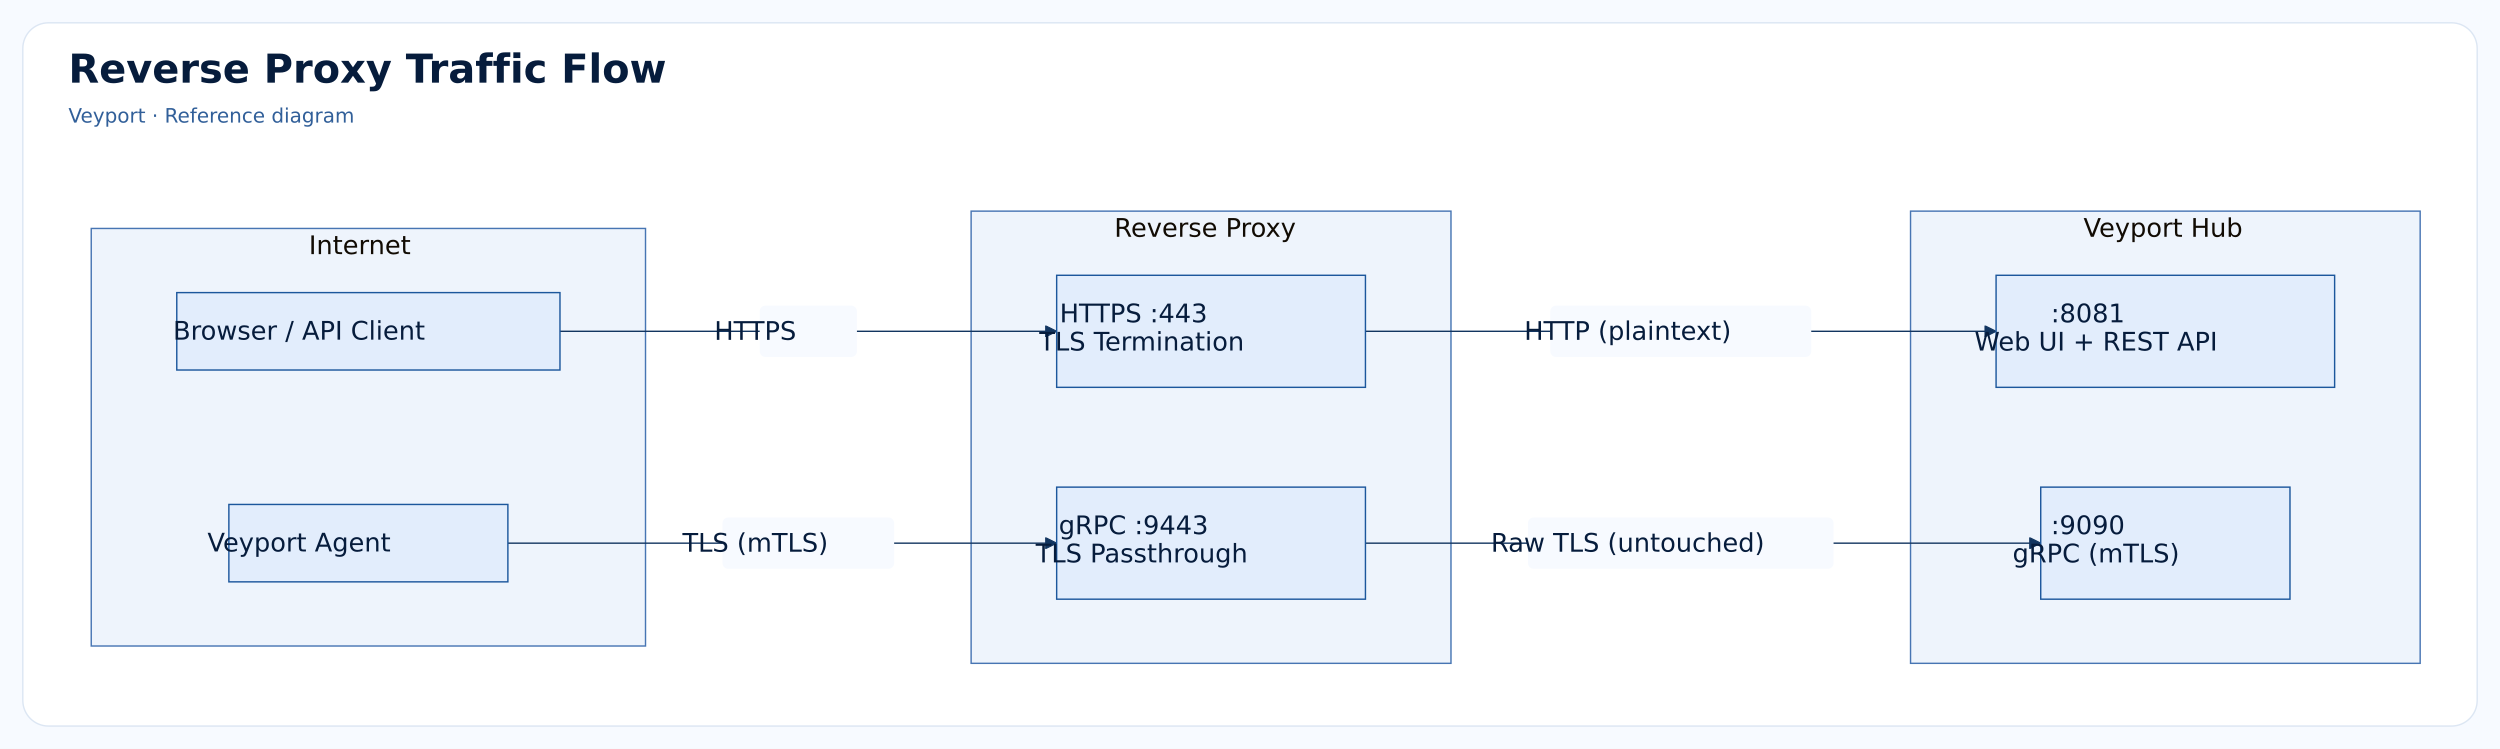
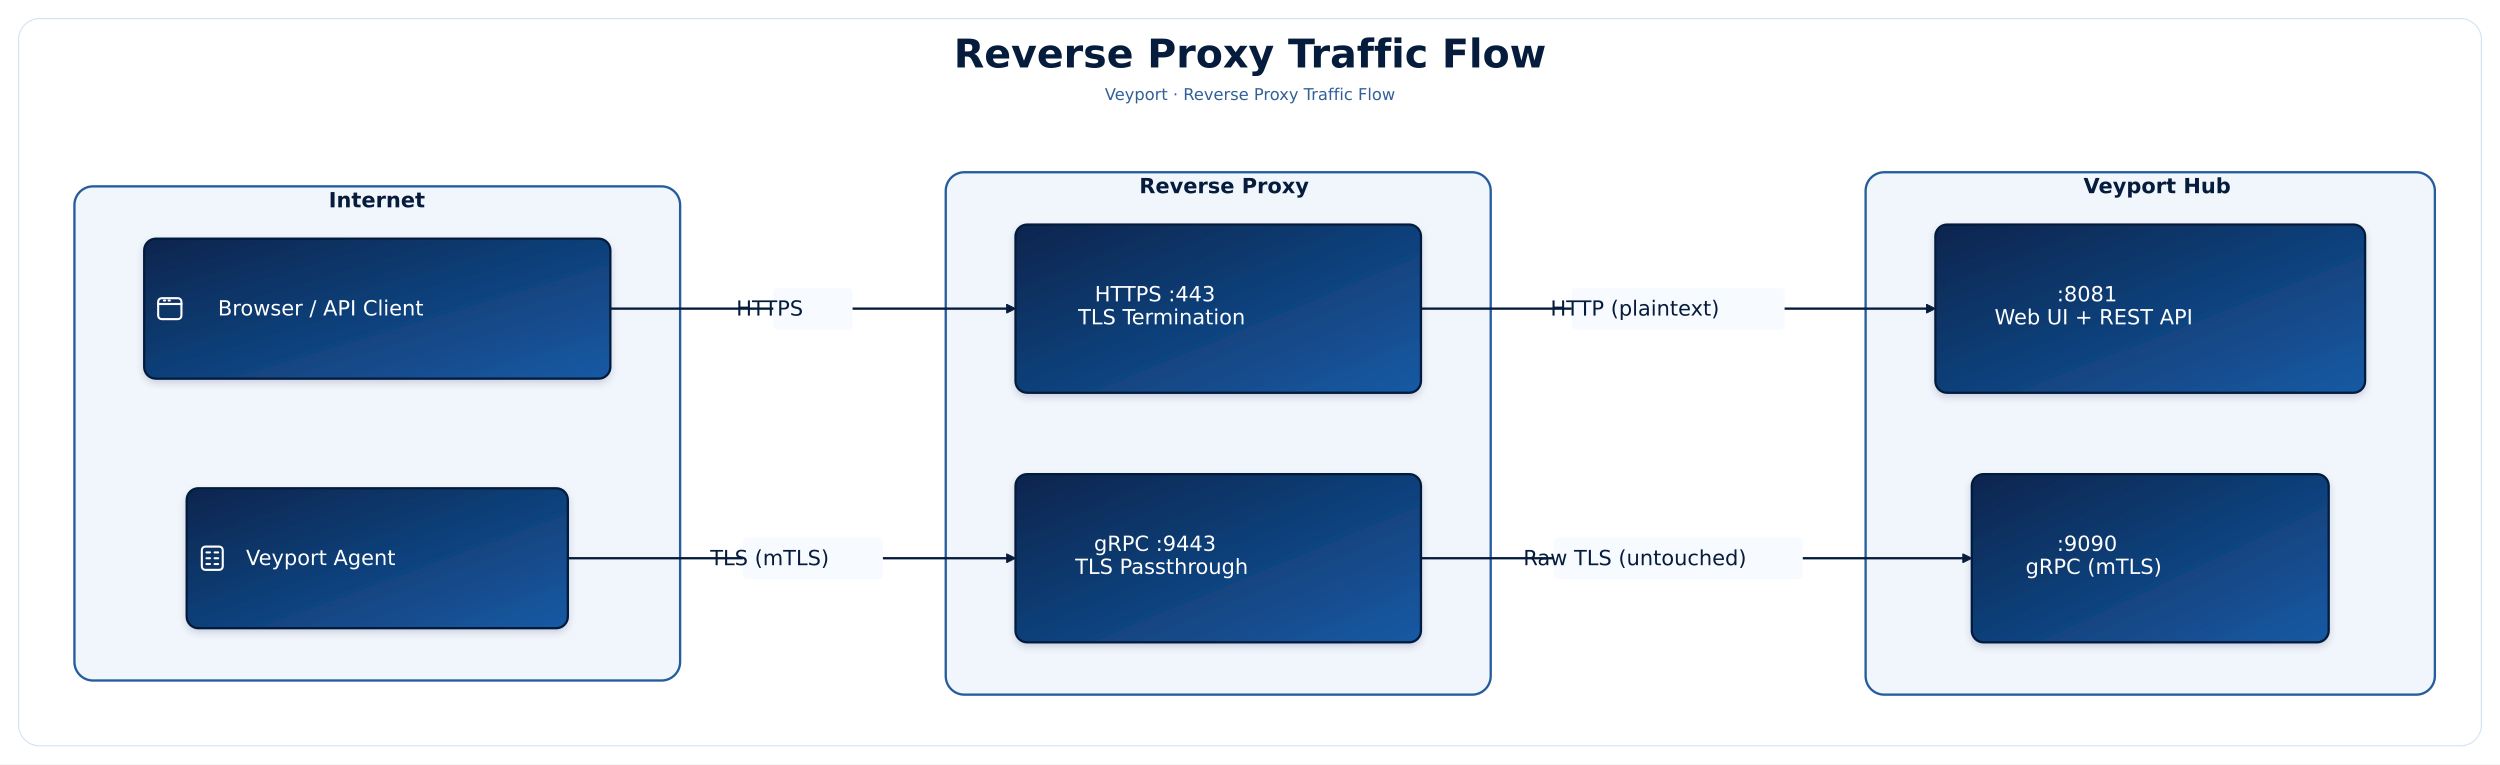
- <svg xmlns="http://www.w3.org/2000/svg" xml:space="preserve" width="1753.64" height="525.3" viewBox="0 0 1753.64 525.3">
-   <rect width="1753.64" height="525.3" fill="#f7faff" />
-   <rect x="16" y="16" width="1721.64" height="493.3" rx="18" fill="#ffffff" stroke="#dce6f3" />
-   <text x="48" y="58" font-family="DejaVu Sans" font-size="28" font-weight="bold" fill="#061c3c">Reverse Proxy Traffic Flow</text>
-   <text x="48" y="86" font-family="DejaVu Sans" font-size="14" fill="#315f99">Veyport · Reference diagram</text>
-   <svg id="figure6" overflow="visible" x="48" y="112" width="1657.64" height="361.3" viewBox="-8 -28.1 1657.64 361.3">
-     <style>#figure6{font-family:DejaVu Sans;font-size:18px;fill:#061c3c;}@keyframes edge-animation-frame{from{stroke-dashoffset:0;}}@keyframes dash{to{stroke-dashoffset:0;}}#figure6 .edge-animation-slow{stroke-dasharray:9,5!important;stroke-dashoffset:900;animation:dash 50s linear infinite;stroke-linecap:round;}#figure6 .edge-animation-fast{stroke-dasharray:9,5!important;stroke-dashoffset:900;animation:dash 20s linear infinite;stroke-linecap:round;}#figure6 .error-icon{fill:#eef4fc;}#figure6 .error-text{fill:#110b03;stroke:#110b03;}#figure6 .edge-thickness-normal{stroke-width:1px;}#figure6 .edge-thickness-thick{stroke-width:3.5px;}#figure6 .edge-pattern-solid{stroke-dasharray:0;}#figure6 .edge-thickness-invisible{stroke-width:0;fill:none;}#figure6 .edge-pattern-dashed{stroke-dasharray:3;}#figure6 .edge-pattern-dotted{stroke-dasharray:2;}#figure6 .marker{fill:#123560;stroke:#123560;}#figure6 .marker.cross{stroke:#123560;}#figure6 svg{font-family:DejaVu Sans;font-size:18px;}#figure6 p{margin:0;}#figure6 .label{font-family:DejaVu Sans;color:#061c3c;}#figure6 .cluster-label text{fill:#110b03;}#figure6 .cluster-label span{color:#110b03;}#figure6 .cluster-label span p{background-color:transparent;}#figure6 .label text,#figure6 span{fill:#061c3c;color:#061c3c;}#figure6 .node rect,#figure6 .node circle,#figure6 .node ellipse,#figure6 .node polygon,#figure6 .node path{fill:#e2edfc;stroke:#1c579c;stroke-width:1px;}#figure6 .rough-node .label text,#figure6 .node .label text,#figure6 .image-shape .label,#figure6 .icon-shape .label{text-anchor:middle;}#figure6 .node .katex path{fill:#000;stroke:#000;stroke-width:1px;}#figure6 .rough-node .label,#figure6 .node .label,#figure6 .image-shape .label,#figure6 .icon-shape .label{text-align:center;}#figure6 .node.clickable{cursor:pointer;}#figure6 .root .anchor path{fill:#123560!important;stroke-width:0;stroke:#123560;}#figure6 .arrowheadPath{fill:#080500;}#figure6 .edgePath .path{stroke:#123560;stroke-width:1px;}#figure6 .flowchart-link{stroke:#123560;fill:none;}#figure6 .edgeLabel{background-color:#f7faff;text-align:center;}#figure6 .edgeLabel p{background-color:#f7faff;}#figure6 .edgeLabel rect{opacity:0.5;background-color:#f7faff;fill:#f7faff;}#figure6 .labelBkg{background-color:rgba(247, 250, 255, 0.5);}#figure6 .cluster rect{fill:#eef4fc;stroke:#4775b3;stroke-width:1px;}#figure6 .cluster text{fill:#110b03;}#figure6 .cluster span{color:#110b03;}#figure6 div.mermaidTooltip{position:absolute;text-align:center;max-width:200px;padding:2px;font-family:DejaVu Sans;font-size:12px;background:#eef4fc;border:1px solid hsl(214.286, 30%, 86.078%);border-radius:2px;pointer-events:none;z-index:100;}#figure6 .flowchartTitleText{text-anchor:middle;font-size:18px;fill:#061c3c;}#figure6 rect.text{fill:none;stroke-width:0;}#figure6 .icon-shape,#figure6 .image-shape{background-color:#f7faff;text-align:center;}#figure6 .icon-shape p,#figure6 .image-shape p{background-color:#f7faff;padding:2px;}#figure6 .icon-shape .label rect,#figure6 .image-shape .label rect{opacity:0.5;background-color:#f7faff;fill:#f7faff;}#figure6 .label-icon{display:inline-block;height:1em;overflow:visible;vertical-align:-0.125em;}#figure6 .node .label-icon path{fill:currentColor;stroke:revert;stroke-width:revert;}#figure6 .node .neo-node{stroke:#1c579c;}#figure6 [data-look="neo"].node rect,#figure6 [data-look="neo"].cluster rect,#figure6 [data-look="neo"].node polygon{stroke:url(#figure6-gradient);filter:drop-shadow( 1px 2px 2px rgba(185,185,185,1));}#figure6 [data-look="neo"].node path{stroke:url(#figure6-gradient);stroke-width:1px;}#figure6 [data-look="neo"].node .outer-path{filter:drop-shadow( 1px 2px 2px rgba(185,185,185,1));}#figure6 [data-look="neo"].node .neo-line path{stroke:#1c579c;filter:none;}#figure6 [data-look="neo"].node circle{stroke:url(#figure6-gradient);filter:drop-shadow( 1px 2px 2px rgba(185,185,185,1));}#figure6 [data-look="neo"].node circle .state-start{fill:#000000;}#figure6 [data-look="neo"].icon-shape .icon{fill:url(#figure6-gradient);filter:drop-shadow( 1px 2px 2px rgba(185,185,185,1));}#figure6 [data-look="neo"].icon-shape .icon-neo path{stroke:url(#figure6-gradient);filter:drop-shadow( 1px 2px 2px rgba(185,185,185,1));}#figure6 :root{--mermaid-font-family:DejaVu Sans;}</style>
+ <svg xmlns="http://www.w3.org/2000/svg" xml:space="preserve" width="2149.64" height="657.3" viewBox="0 0 2149.64 657.3">
+   <rect width="2149.64" height="657.3" fill="#ffffff" />
+   <defs>
+     <linearGradient id="figure6-card" x1="0" y1="0" x2="1" y2="1">
+       <stop offset="0" stop-color="#08254e" />
+       <stop offset="1" stop-color="#185aa4" />
+     </linearGradient>
+     <filter id="figure6-shadow" x="-10%" y="-20%" width="120%" height="150%">
+       <feDropShadow dx="0" dy="3" stdDeviation="3" flood-color="#061c3c" flood-opacity="0.16" />
+     </filter>
+   </defs>
+   <rect x="16" y="16" width="2117.64" height="625.3" rx="18" fill="#ffffff" stroke="#d4e3f5" />
+   <text x="1074.82" y="58" text-anchor="middle" font-family="DejaVu Sans" font-size="34" font-weight="bold" fill="#061c3c">Reverse Proxy Traffic Flow</text>
+   <text x="1074.82" y="86" text-anchor="middle" font-family="DejaVu Sans" font-size="14" fill="#315f99">Veyport · Reverse Proxy Traffic Flow</text>
+   <svg id="figure6" overflow="visible" x="48" y="112" width="2053.64" height="493.3" viewBox="-8 -28.1 2053.64 493.3">
+     <style>#figure6{font-family:DejaVu Sans;font-size:18px;fill:#ffffff;}@keyframes edge-animation-frame{from{stroke-dashoffset:0;}}@keyframes dash{to{stroke-dashoffset:0;}}#figure6 .edge-animation-slow{stroke-dasharray:9,5!important;stroke-dashoffset:900;animation:dash 50s linear infinite;stroke-linecap:round;}#figure6 .edge-animation-fast{stroke-dasharray:9,5!important;stroke-dashoffset:900;animation:dash 20s linear infinite;stroke-linecap:round;}#figure6 .error-icon{fill:#eef4fc;}#figure6 .error-text{fill:#110b03;stroke:#110b03;}#figure6 .edge-thickness-normal{stroke-width:1px;}#figure6 .edge-thickness-thick{stroke-width:3.5px;}#figure6 .edge-pattern-solid{stroke-dasharray:0;}#figure6 .edge-thickness-invisible{stroke-width:0;fill:none;}#figure6 .edge-pattern-dashed{stroke-dasharray:3;}#figure6 .edge-pattern-dotted{stroke-dasharray:2;}#figure6 .marker{fill:#123560;stroke:#123560;}#figure6 .marker.cross{stroke:#123560;}#figure6 svg{font-family:DejaVu Sans;font-size:18px;}#figure6 p{margin:0;}#figure6 .label{font-family:DejaVu Sans;color:#ffffff;}#figure6 .cluster-label text{fill:#110b03;}#figure6 .cluster-label span{color:#110b03;}#figure6 .cluster-label span p{background-color:transparent;}#figure6 .label text,#figure6 span{fill:#ffffff;color:#ffffff;}#figure6 .node rect,#figure6 .node circle,#figure6 .node ellipse,#figure6 .node polygon,#figure6 .node path{fill:#123c71;stroke:#1c579c;stroke-width:1px;}#figure6 .rough-node .label text,#figure6 .node .label text,#figure6 .image-shape .label,#figure6 .icon-shape .label{text-anchor:middle;}#figure6 .node .katex path{fill:#000;stroke:#000;stroke-width:1px;}#figure6 .rough-node .label,#figure6 .node .label,#figure6 .image-shape .label,#figure6 .icon-shape .label{text-align:center;}#figure6 .node.clickable{cursor:pointer;}#figure6 .root .anchor path{fill:#123560!important;stroke-width:0;stroke:#123560;}#figure6 .arrowheadPath{fill:#080500;}#figure6 .edgePath .path{stroke:#123560;stroke-width:1px;}#figure6 .flowchart-link{stroke:#123560;fill:none;}#figure6 .edgeLabel{background-color:#f7faff;text-align:center;}#figure6 .edgeLabel p{background-color:#f7faff;}#figure6 .edgeLabel rect{opacity:0.5;background-color:#f7faff;fill:#f7faff;}#figure6 .labelBkg{background-color:rgba(247, 250, 255, 0.5);}#figure6 .cluster rect{fill:#eef4fc;stroke:#4775b3;stroke-width:1px;}#figure6 .cluster text{fill:#110b03;}#figure6 .cluster span{color:#110b03;}#figure6 div.mermaidTooltip{position:absolute;text-align:center;max-width:200px;padding:2px;font-family:DejaVu Sans;font-size:12px;background:#eef4fc;border:1px solid hsl(214.286, 30%, 86.078%);border-radius:2px;pointer-events:none;z-index:100;}#figure6 .flowchartTitleText{text-anchor:middle;font-size:18px;fill:#ffffff;}#figure6 rect.text{fill:none;stroke-width:0;}#figure6 .icon-shape,#figure6 .image-shape{background-color:#f7faff;text-align:center;}#figure6 .icon-shape p,#figure6 .image-shape p{background-color:#f7faff;padding:2px;}#figure6 .icon-shape .label rect,#figure6 .image-shape .label rect{opacity:0.5;background-color:#f7faff;fill:#f7faff;}#figure6 .label-icon{display:inline-block;height:1em;overflow:visible;vertical-align:-0.125em;}#figure6 .node .label-icon path{fill:currentColor;stroke:revert;stroke-width:revert;}#figure6 .node .neo-node{stroke:#1c579c;}#figure6 [data-look="neo"].node rect,#figure6 [data-look="neo"].cluster rect,#figure6 [data-look="neo"].node polygon{stroke:url(#figure6-gradient);filter:drop-shadow( 1px 2px 2px rgba(185,185,185,1));}#figure6 [data-look="neo"].node path{stroke:url(#figure6-gradient);stroke-width:1px;}#figure6 [data-look="neo"].node .outer-path{filter:drop-shadow( 1px 2px 2px rgba(185,185,185,1));}#figure6 [data-look="neo"].node .neo-line path{stroke:#1c579c;filter:none;}#figure6 [data-look="neo"].node circle{stroke:url(#figure6-gradient);filter:drop-shadow( 1px 2px 2px rgba(185,185,185,1));}#figure6 [data-look="neo"].node circle .state-start{fill:#000000;}#figure6 [data-look="neo"].icon-shape .icon{fill:url(#figure6-gradient);filter:drop-shadow( 1px 2px 2px rgba(185,185,185,1));}#figure6 [data-look="neo"].icon-shape .icon-neo path{stroke:url(#figure6-gradient);filter:drop-shadow( 1px 2px 2px rgba(185,185,185,1));}#figure6 :root{--mermaid-font-family:DejaVu Sans;}</style>
    <g>
      <marker id="figure6_flowchart-v2-pointEnd" class="marker flowchart-v2" viewBox="0 0 10 10" refX="5" refY="5" markerUnits="userSpaceOnUse" markerWidth="8" markerHeight="8" orient="auto">
        <path d="M 0 0 L 10 5 L 0 10 z" class="arrowMarkerPath" style="stroke-width: 1; stroke-dasharray: 1,0;" />
      </marker>
      <marker id="figure6_flowchart-v2-pointStart" class="marker flowchart-v2" viewBox="0 0 10 10" refX="4.5" refY="5" markerUnits="userSpaceOnUse" markerWidth="8" markerHeight="8" orient="auto">
        <path d="M 0 5 L 10 10 L 10 0 z" class="arrowMarkerPath" style="stroke-width: 1; stroke-dasharray: 1,0;" />
      </marker>
      <marker id="figure6_flowchart-v2-pointEnd-margin" class="marker flowchart-v2" viewBox="0 0 11.5 14" refX="11.5" refY="7" markerUnits="userSpaceOnUse" markerWidth="10.5" markerHeight="14" orient="auto">
        <path d="M 0 0 L 11.5 7 L 0 14 z" class="arrowMarkerPath" style="stroke-width: 0; stroke-dasharray: 1,0;" />
      </marker>
      <marker id="figure6_flowchart-v2-pointStart-margin" class="marker flowchart-v2" viewBox="0 0 11.5 14" refX="1" refY="7" markerUnits="userSpaceOnUse" markerWidth="11.5" markerHeight="14" orient="auto">
        <polygon points="0,7 11.5,14 11.5,0" class="arrowMarkerPath" style="stroke-width: 0; stroke-dasharray: 1,0;" />
      </marker>
      <marker id="figure6_flowchart-v2-circleEnd" class="marker flowchart-v2" viewBox="0 0 10 10" refX="11" refY="5" markerUnits="userSpaceOnUse" markerWidth="11" markerHeight="11" orient="auto">
        <circle cx="5" cy="5" r="5" class="arrowMarkerPath" style="stroke-width: 1; stroke-dasharray: 1,0;" />
      </marker>
      <marker id="figure6_flowchart-v2-circleStart" class="marker flowchart-v2" viewBox="0 0 10 10" refX="-1" refY="5" markerUnits="userSpaceOnUse" markerWidth="11" markerHeight="11" orient="auto">
        <circle cx="5" cy="5" r="5" class="arrowMarkerPath" style="stroke-width: 1; stroke-dasharray: 1,0;" />
      </marker>
      <marker id="figure6_flowchart-v2-circleEnd-margin" class="marker flowchart-v2" viewBox="0 0 10 10" refY="5" refX="12.25" markerUnits="userSpaceOnUse" markerWidth="14" markerHeight="14" orient="auto">
        <circle cx="5" cy="5" r="5" class="arrowMarkerPath" style="stroke-width: 0; stroke-dasharray: 1,0;" />
      </marker>
      <marker id="figure6_flowchart-v2-circleStart-margin" class="marker flowchart-v2" viewBox="0 0 10 10" refX="-2" refY="5" markerUnits="userSpaceOnUse" markerWidth="14" markerHeight="14" orient="auto">
        <circle cx="5" cy="5" r="5" class="arrowMarkerPath" style="stroke-width: 0; stroke-dasharray: 1,0;" />
      </marker>
      <marker id="figure6_flowchart-v2-crossEnd" class="marker cross flowchart-v2" viewBox="0 0 11 11" refX="12" refY="5.2" markerUnits="userSpaceOnUse" markerWidth="11" markerHeight="11" orient="auto">
        <path d="M 1,1 l 9,9 M 10,1 l -9,9" class="arrowMarkerPath" style="stroke-width: 2; stroke-dasharray: 1,0;" />
      </marker>
      <marker id="figure6_flowchart-v2-crossStart" class="marker cross flowchart-v2" viewBox="0 0 11 11" refX="-1" refY="5.2" markerUnits="userSpaceOnUse" markerWidth="11" markerHeight="11" orient="auto">
        <path d="M 1,1 l 9,9 M 10,1 l -9,9" class="arrowMarkerPath" style="stroke-width: 2; stroke-dasharray: 1,0;" />
      </marker>
      <marker id="figure6_flowchart-v2-crossEnd-margin" class="marker cross flowchart-v2" viewBox="0 0 15 15" refX="17.7" refY="7.5" markerUnits="userSpaceOnUse" markerWidth="12" markerHeight="12" orient="auto">
        <path d="M 1,1 L 14,14 M 1,14 L 14,1" class="arrowMarkerPath" style="stroke-width: 2.5;" />
      </marker>
      <marker id="figure6_flowchart-v2-crossStart-margin" class="marker cross flowchart-v2" viewBox="0 0 15 15" refX="-3.5" refY="7.5" markerUnits="userSpaceOnUse" markerWidth="12" markerHeight="12" orient="auto">
        <path d="M 1,1 L 14,14 M 1,14 L 14,1" class="arrowMarkerPath" style="stroke-width: 2.5; stroke-dasharray: 1,0;" />
      </marker>
      <g class="root">
        <g class="clusters">
          <g class="cluster" id="figure6-Hub" data-look="classic">
-             <rect style="" x="1284.16" y="8" width="357.48" height="317.2" />
-             <g class="cluster-label" transform="translate(1405.48, 8)">
-               <g>
-                 <rect class="background" style="stroke: none" />
+             <rect style="" x="1548.16" y="8" width="489.48" height="449.2" rx="16" ry="16" />
+             <g class="cluster-label" transform="translate(1735.48, 8)">
+               <g>
+                 <rect class="background" style="stroke: none" rx="16" ry="16" />
                <text y="-10.1" style="">
                  <tspan class="text-outer-tspan row" x="0" y="-0.1em" dy="1.1em">Veyport Hub</tspan>
                </text>
              </g>
            </g>
          </g>
          <g class="cluster" id="figure6-Proxy" data-look="classic">
-             <rect style="" x="625.2" y="8" width="336.6" height="317.2" />
-             <g class="cluster-label" transform="translate(725.64, 8)">
-               <g>
-                 <rect class="background" style="stroke: none" />
+             <rect style="" x="757.2" y="8" width="468.6" height="449.2" rx="16" ry="16" />
+             <g class="cluster-label" transform="translate(923.64, 8)">
+               <g>
+                 <rect class="background" style="stroke: none" rx="16" ry="16" />
                <text y="-10.1" style="">
                  <tspan class="text-outer-tspan row" x="0" y="-0.1em" dy="1.1em">Reverse Proxy</tspan>
                </text>
              </g>
            </g>
          </g>
          <g class="cluster" id="figure6-Internet" data-look="classic">
-             <rect style="" x="8" y="20.15" width="388.8" height="292.9" />
-             <g class="cluster-label" transform="translate(160.64, 20.15)">
-               <g>
-                 <rect class="background" style="stroke: none" />
+             <rect style="" x="8" y="20.15" width="520.8" height="424.9" rx="16" ry="16" />
+             <g class="cluster-label" transform="translate(226.64, 20.15)">
+               <g>
+                 <rect class="background" style="stroke: none" rx="16" ry="16" />
                <text y="-10.1" style="">
                  <tspan class="text-outer-tspan row" x="0" y="-0.1em" dy="1.1em">Internet</tspan>
                </text>
              </g>
            </g>
          </g>
        </g>
        <g class="edgePaths">
-           <path d="M336.8,92.3L346.8,92.3C356.8,92.3,376.8,92.3,405.833,92.3C434.867,92.3,472.933,92.3,511,92.3C549.067,92.3,587.133,92.3,615.5,92.3C643.867,92.3,662.533,92.3,671.867,92.3L681.2,92.3" id="figure6-L_Browser_HTTPS_0" class="edge-thickness-normal edge-pattern-solid edge-thickness-normal edge-pattern-solid flowchart-link" style=";" data-edge="true" data-et="edge" data-id="L_Browser_HTTPS_0" data-points="W3sieCI6MzM2Ljc5OTk5OTk5OTk5OTk1LCJ5Ijo5Mi4zMDAwMDAwMDAwMDAwMX0seyJ4IjozOTYuNzk5OTk5OTk5OTk5OTUsInkiOjkyLjMwMDAwMDAwMDAwMDAxfSx7IngiOjUxMC45OTk5OTk5OTk5OTk5NCwieSI6OTIuMzAwMDAwMDAwMDAwMDF9LHsieCI6NjI1LjE5OTk5OTk5OTk5OTksInkiOjkyLjMwMDAwMDAwMDAwMDAxfSx7IngiOjY4NS4xOTk5OTk5OTk5OTk5LCJ5Ijo5Mi4zMDAwMDAwMDAwMDAwMX1d" data-look="classic" marker-end="url(#figure6_flowchart-v2-pointEnd)" />
-           <path d="M901.8,92.3L911.8,92.3C921.8,92.3,941.8,92.3,978.663,92.3C1015.527,92.3,1069.253,92.3,1122.98,92.3C1176.707,92.3,1230.433,92.3,1266.63,92.3C1302.827,92.3,1321.493,92.3,1330.827,92.3L1340.16,92.3" id="figure6-L_HTTPS_HTTP_SVC_0" class="edge-thickness-normal edge-pattern-solid edge-thickness-normal edge-pattern-solid flowchart-link" style=";" data-edge="true" data-et="edge" data-id="L_HTTPS_HTTP_SVC_0" data-points="W3sieCI6OTAxLjc5OTk5OTk5OTk5OTgsInkiOjkyLjMwMDAwMDAwMDAwMDAxfSx7IngiOjk2MS44LCJ5Ijo5Mi4zMDAwMDAwMDAwMDAwMX0seyJ4IjoxMTIyLjk4LCJ5Ijo5Mi4zMDAwMDAwMDAwMDAwMX0seyJ4IjoxMjg0LjE1OTk5OTk5OTk5OTksInkiOjkyLjMwMDAwMDAwMDAwMDAxfSx7IngiOjEzNDQuMTU5OTk5OTk5OTk5OSwieSI6OTIuMzAwMDAwMDAwMDAwMDF9XQ==" data-look="classic" marker-end="url(#figure6_flowchart-v2-pointEnd)" />
-           <path d="M300.26,240.9L316.35,240.9C332.44,240.9,364.62,240.9,399.743,240.9C434.867,240.9,472.933,240.9,511,240.9C549.067,240.9,587.133,240.9,615.5,240.9C643.867,240.9,662.533,240.9,671.867,240.9L681.2,240.9" id="figure6-L_Agent_GRPC_0" class="edge-thickness-normal edge-pattern-solid edge-thickness-normal edge-pattern-solid flowchart-link" style=";" data-edge="true" data-et="edge" data-id="L_Agent_GRPC_0" data-points="W3sieCI6MzAwLjI2LCJ5IjoyNDAuODk5OTk5OTk5OTk5OTh9LHsieCI6Mzk2Ljc5OTk5OTk5OTk5OTk1LCJ5IjoyNDAuODk5OTk5OTk5OTk5OTh9LHsieCI6NTEwLjk5OTk5OTk5OTk5OTk0LCJ5IjoyNDAuODk5OTk5OTk5OTk5OTh9LHsieCI6NjI1LjE5OTk5OTk5OTk5OTksInkiOjI0MC44OTk5OTk5OTk5OTk5OH0seyJ4Ijo2ODUuMTk5OTk5OTk5OTk5OSwieSI6MjQwLjg5OTk5OTk5OTk5OTk4fV0=" data-look="classic" marker-end="url(#figure6_flowchart-v2-pointEnd)" />
-           <path d="M901.8,240.9L911.8,240.9C921.8,240.9,941.8,240.9,978.663,240.9C1015.527,240.9,1069.253,240.9,1122.98,240.9C1176.707,240.9,1230.433,240.9,1271.85,240.9C1313.267,240.9,1342.373,240.9,1356.927,240.9L1371.48,240.9" id="figure6-L_GRPC_GRPC_SVC_0" class="edge-thickness-normal edge-pattern-solid edge-thickness-normal edge-pattern-solid flowchart-link" style=";" data-edge="true" data-et="edge" data-id="L_GRPC_GRPC_SVC_0" data-points="W3sieCI6OTAxLjc5OTk5OTk5OTk5OTgsInkiOjI0MC44OTk5OTk5OTk5OTk5OH0seyJ4Ijo5NjEuOCwieSI6MjQwLjg5OTk5OTk5OTk5OTk4fSx7IngiOjExMjIuOTgsInkiOjI0MC44OTk5OTk5OTk5OTk5OH0seyJ4IjoxMjg0LjE1OTk5OTk5OTk5OTksInkiOjI0MC44OTk5OTk5OTk5OTk5OH0seyJ4IjoxMzc1LjQ3OTk5OTk5OTk5OTgsInkiOjI0MC44OTk5OTk5OTk5OTk5OH1d" data-look="classic" marker-end="url(#figure6_flowchart-v2-pointEnd)" />
+           <path d="M468.8,125.3L478.8,125.3C488.8,125.3,508.8,125.3,537.833,125.3C566.867,125.3,604.933,125.3,643,125.3C681.067,125.3,719.133,125.3,747.5,125.3C775.867,125.3,794.533,125.3,803.867,125.3L813.2,125.3" id="figure6-L_Browser_HTTPS_0" class="edge-thickness-normal edge-pattern-solid edge-thickness-normal edge-pattern-solid flowchart-link" style=";" data-edge="true" data-et="edge" data-id="L_Browser_HTTPS_0" data-points="W3sieCI6NDY4Ljc5OTk5OTk5OTk5OTk1LCJ5IjoxMjUuMzAwMDAwMDAwMDAwMDF9LHsieCI6NTI4LjgsInkiOjEyNS4zMDAwMDAwMDAwMDAwMX0seyJ4Ijo2NDMsInkiOjEyNS4zMDAwMDAwMDAwMDAwMX0seyJ4Ijo3NTcuMTk5OTk5OTk5OTk5OSwieSI6MTI1LjMwMDAwMDAwMDAwMDAxfSx7IngiOjgxNy4yLCJ5IjoxMjUuMzAwMDAwMDAwMDAwMDF9XQ==" data-look="classic" marker-end="url(#figure6_flowchart-v2-pointEnd)" />
+           <path d="M1165.8,125.3L1175.8,125.3C1185.8,125.3,1205.8,125.3,1242.663,125.3C1279.527,125.3,1333.253,125.3,1386.98,125.3C1440.707,125.3,1494.433,125.3,1530.63,125.3C1566.827,125.3,1585.493,125.3,1594.827,125.3L1604.16,125.3" id="figure6-L_HTTPS_HTTP_SVC_0" class="edge-thickness-normal edge-pattern-solid edge-thickness-normal edge-pattern-solid flowchart-link" style=";" data-edge="true" data-et="edge" data-id="L_HTTPS_HTTP_SVC_0" data-points="W3sieCI6MTE2NS44LCJ5IjoxMjUuMzAwMDAwMDAwMDAwMDF9LHsieCI6MTIyNS44LCJ5IjoxMjUuMzAwMDAwMDAwMDAwMDF9LHsieCI6MTM4Ni45OCwieSI6MTI1LjMwMDAwMDAwMDAwMDAxfSx7IngiOjE1NDguMTU5OTk5OTk5OTk5OSwieSI6MTI1LjMwMDAwMDAwMDAwMDAxfSx7IngiOjE2MDguMTU5OTk5OTk5OTk5OSwieSI6MTI1LjMwMDAwMDAwMDAwMDAxfV0=" data-look="classic" marker-end="url(#figure6_flowchart-v2-pointEnd)" />
+           <path d="M432.26,339.9L448.35,339.9C464.44,339.9,496.62,339.9,531.743,339.9C566.867,339.9,604.933,339.9,643,339.9C681.067,339.9,719.133,339.9,747.5,339.9C775.867,339.9,794.533,339.9,803.867,339.9L813.2,339.9" id="figure6-L_Agent_GRPC_0" class="edge-thickness-normal edge-pattern-solid edge-thickness-normal edge-pattern-solid flowchart-link" style=";" data-edge="true" data-et="edge" data-id="L_Agent_GRPC_0" data-points="W3sieCI6NDMyLjI2LCJ5IjozMzkuOTAwMDAwMDAwMDAwMDN9LHsieCI6NTI4LjgsInkiOjMzOS45MDAwMDAwMDAwMDAwM30seyJ4Ijo2NDMsInkiOjMzOS45MDAwMDAwMDAwMDAwM30seyJ4Ijo3NTcuMTk5OTk5OTk5OTk5OSwieSI6MzM5LjkwMDAwMDAwMDAwMDAzfSx7IngiOjgxNy4yLCJ5IjozMzkuOTAwMDAwMDAwMDAwMDN9XQ==" data-look="classic" marker-end="url(#figure6_flowchart-v2-pointEnd)" />
+           <path d="M1165.8,339.9L1175.8,339.9C1185.8,339.9,1205.8,339.9,1242.663,339.9C1279.527,339.9,1333.253,339.9,1386.98,339.9C1440.707,339.9,1494.433,339.9,1535.85,339.9C1577.267,339.9,1606.373,339.9,1620.927,339.9L1635.48,339.9" id="figure6-L_GRPC_GRPC_SVC_0" class="edge-thickness-normal edge-pattern-solid edge-thickness-normal edge-pattern-solid flowchart-link" style=";" data-edge="true" data-et="edge" data-id="L_GRPC_GRPC_SVC_0" data-points="W3sieCI6MTE2NS44LCJ5IjozMzkuOTAwMDAwMDAwMDAwMDN9LHsieCI6MTIyNS44LCJ5IjozMzkuOTAwMDAwMDAwMDAwMDN9LHsieCI6MTM4Ni45OCwieSI6MzM5LjkwMDAwMDAwMDAwMDAzfSx7IngiOjE1NDguMTU5OTk5OTk5OTk5OSwieSI6MzM5LjkwMDAwMDAwMDAwMDAzfSx7IngiOjE2MzkuNDc5OTk5OTk5OTk5OCwieSI6MzM5LjkwMDAwMDAwMDAwMDAzfV0=" data-look="classic" marker-end="url(#figure6_flowchart-v2-pointEnd)" />
        </g>
        <g class="edgeLabels">
-           <g class="edgeLabel" transform="translate(511, 92.3)">
+           <g class="edgeLabel" transform="translate(643, 125.3)">
            <rect x="-34.1" y="-18" width="68.2" height="36" rx="4" style="fill:#f7faff;opacity:1;fill-opacity:1;stroke:none" />
            <text text-anchor="middle" fill="#061c3c" font-family="DejaVu Sans" font-size="18">
              <tspan x="0" y="6">HTTPS</tspan>
            </text>
          </g>
-           <g class="edgeLabel" transform="translate(1122.98, 92.3)">
+           <g class="edgeLabel" transform="translate(1386.98, 125.3)">
            <rect x="-91.52" y="-18" width="183.04" height="36" rx="4" style="fill:#f7faff;opacity:1;fill-opacity:1;stroke:none" />
            <text text-anchor="middle" fill="#061c3c" font-family="DejaVu Sans" font-size="18">
              <tspan x="0" y="6">HTTP (plaintext)</tspan>
            </text>
          </g>
-           <g class="edgeLabel" transform="translate(511, 240.9)">
+           <g class="edgeLabel" transform="translate(643, 339.9)">
            <rect x="-60.2" y="-18" width="120.4" height="36" rx="4" style="fill:#f7faff;opacity:1;fill-opacity:1;stroke:none" />
            <text text-anchor="middle" fill="#061c3c" font-family="DejaVu Sans" font-size="18">
              <tspan x="0" y="6">TLS (mTLS)</tspan>
            </text>
          </g>
-           <g class="edgeLabel" transform="translate(1122.98, 240.9)">
+           <g class="edgeLabel" transform="translate(1386.98, 339.9)">
            <rect x="-107.18" y="-18" width="214.36" height="36" rx="4" style="fill:#f7faff;opacity:1;fill-opacity:1;stroke:none" />
            <text text-anchor="middle" fill="#061c3c" font-family="DejaVu Sans" font-size="18">
              <tspan x="0" y="6">Raw TLS (untouched)</tspan>
            </text>
          </g>
        </g>
        <g class="nodes">
-           <g class="node default" id="figure6-flowchart-Browser-0" data-look="classic" transform="translate(202.4, 92.3)">
-             <rect class="basic label-container" style="" x="-134.4" y="-27.15" width="268.8" height="54.3" />
+           <g class="node default" id="figure6-flowchart-Browser-0" data-look="classic" transform="translate(268.4, 125.3)">
+             <rect class="basic label-container" style="" x="-200.4" y="-60.15" width="400.8" height="120.3" rx="10" ry="10" />
            <g class="label" style="" transform="translate(0, -12.15)">
-               <rect />
-               <g>
-                 <rect class="background" style="stroke: none" />
+               <rect rx="10" ry="10" />
+               <g>
+                 <rect class="background" style="stroke: none" rx="10" ry="10" />
                <text y="-10.1" style="">
                  <tspan class="text-outer-tspan row" x="0" y="-0.1em" dy="1.1em">Browser / API Client</tspan>
                </text>
              </g>
            </g>
-           </g>
-           <g class="node default" id="figure6-flowchart-Agent-1" data-look="classic" transform="translate(202.4, 240.9)">
-             <rect class="basic label-container" style="" x="-97.86" y="-27.15" width="195.72" height="54.3" />
+             <g class="diagram-icon" transform="translate(-190.4,-12)" fill="none" stroke="#ffffff" stroke-width="1.8" stroke-linecap="round" stroke-linejoin="round" aria-hidden="true">
+               <rect x="2" y="3" width="20" height="18" rx="3" />
+               <path d="M2 8h20m-15-3h1m3 0h1" />
+             </g>
+           </g>
+           <g class="node default" id="figure6-flowchart-Agent-1" data-look="classic" transform="translate(268.4, 339.9)">
+             <rect class="basic label-container" style="" x="-163.86" y="-60.15" width="327.72" height="120.3" rx="10" ry="10" />
            <g class="label" style="" transform="translate(0, -12.15)">
-               <rect />
-               <g>
-                 <rect class="background" style="stroke: none" />
+               <rect rx="10" ry="10" />
+               <g>
+                 <rect class="background" style="stroke: none" rx="10" ry="10" />
                <text y="-10.1" style="">
                  <tspan class="text-outer-tspan row" x="0" y="-0.1em" dy="1.1em">Veyport Agent</tspan>
                </text>
              </g>
            </g>
-           </g>
-           <g class="node default" id="figure6-flowchart-HTTPS-2" data-look="classic" transform="translate(793.5, 92.3)">
-             <rect class="basic label-container" style="" x="-108.3" y="-39.3" width="216.6" height="78.6" />
-             <g class="label" style="" transform="translate(0, -24.3)">
-               <rect />
-               <g>
-                 <rect class="background" style="stroke: none" />
+             <g class="diagram-icon" transform="translate(-153.86,-12)" fill="none" stroke="#ffffff" stroke-width="1.8" stroke-linecap="round" stroke-linejoin="round" aria-hidden="true">
+               <rect x="3" y="2" width="18" height="20" rx="3" />
+               <path d="M7 7h3m4 0h3M7 12h3m4 0h3M7 17h3m4 0h3" />
+             </g>
+           </g>
+           <g class="node default" id="figure6-flowchart-HTTPS-2" data-look="classic" transform="translate(991.5, 125.3)">
+             <rect class="basic label-container" style="" x="-174.3" y="-72.3" width="348.6" height="144.6" rx="10" ry="10" />
+             <g class="label" style="" transform="translate(0, -24.3)">
+               <rect rx="10" ry="10" />
+               <g>
+                 <rect class="background" style="stroke: none" rx="10" ry="10" />
                <text y="-10.1" style="">
                  <tspan class="text-outer-tspan row" x="0" y="-0.1em" dy="1.1em">HTTPS :443</tspan>
                  <tspan class="text-outer-tspan row" x="0" y="1em" dy="1.1em">TLS Termination</tspan>
                </text>
              </g>
            </g>
          </g>
-           <g class="node default" id="figure6-flowchart-GRPC-3" data-look="classic" transform="translate(793.5, 240.9)">
-             <rect class="basic label-container" style="" x="-108.3" y="-39.3" width="216.6" height="78.6" />
-             <g class="label" style="" transform="translate(0, -24.3)">
-               <rect />
-               <g>
-                 <rect class="background" style="stroke: none" />
+           <g class="node default" id="figure6-flowchart-GRPC-3" data-look="classic" transform="translate(991.5, 339.9)">
+             <rect class="basic label-container" style="" x="-174.3" y="-72.3" width="348.6" height="144.6" rx="10" ry="10" />
+             <g class="label" style="" transform="translate(0, -24.3)">
+               <rect rx="10" ry="10" />
+               <g>
+                 <rect class="background" style="stroke: none" rx="10" ry="10" />
                <text y="-10.1" style="">
                  <tspan class="text-outer-tspan row" x="0" y="-0.1em" dy="1.1em">gRPC :9443</tspan>
                  <tspan class="text-outer-tspan row" x="0" y="1em" dy="1.1em">TLS Passthrough</tspan>
                </text>
              </g>
            </g>
          </g>
-           <g class="node default" id="figure6-flowchart-HTTP_SVC-4" data-look="classic" transform="translate(1462.9, 92.3)">
-             <rect class="basic label-container" style="" x="-118.74" y="-39.3" width="237.48" height="78.6" />
-             <g class="label" style="" transform="translate(0, -24.3)">
-               <rect />
-               <g>
-                 <rect class="background" style="stroke: none" />
+           <g class="node default" id="figure6-flowchart-HTTP_SVC-4" data-look="classic" transform="translate(1792.9, 125.3)">
+             <rect class="basic label-container" style="" x="-184.74" y="-72.3" width="369.48" height="144.6" rx="10" ry="10" />
+             <g class="label" style="" transform="translate(0, -24.3)">
+               <rect rx="10" ry="10" />
+               <g>
+                 <rect class="background" style="stroke: none" rx="10" ry="10" />
                <text y="-10.1" style="">
                  <tspan class="text-outer-tspan row" x="0" y="-0.1em" dy="1.1em">:8081</tspan>
                  <tspan class="text-outer-tspan row" x="0" y="1em" dy="1.1em">Web UI + REST API</tspan>
                </text>
              </g>
            </g>
          </g>
-           <g class="node default" id="figure6-flowchart-GRPC_SVC-5" data-look="classic" transform="translate(1462.9, 240.9)">
-             <rect class="basic label-container" style="" x="-87.42" y="-39.3" width="174.84" height="78.6" />
-             <g class="label" style="" transform="translate(0, -24.3)">
-               <rect />
-               <g>
-                 <rect class="background" style="stroke: none" />
+           <g class="node default" id="figure6-flowchart-GRPC_SVC-5" data-look="classic" transform="translate(1792.9, 339.9)">
+             <rect class="basic label-container" style="" x="-153.42" y="-72.3" width="306.84" height="144.6" rx="10" ry="10" />
+             <g class="label" style="" transform="translate(0, -24.3)">
+               <rect rx="10" ry="10" />
+               <g>
+                 <rect class="background" style="stroke: none" rx="10" ry="10" />
                <text y="-10.1" style="">
                  <tspan class="text-outer-tspan row" x="0" y="-0.1em" dy="1.1em">:9090</tspan>
                  <tspan class="text-outer-tspan row" x="0" y="1em" dy="1.1em">gRPC (mTLS)</tspan>
                </text>
              </g>
            </g>
          </g>
        </g>
      </g>
    </g>
    <defs>
      <filter id="figure6-drop-shadow" height="130%" width="130%">
        <fedropshadow dx="4" dy="4" stdDeviation="0" flood-opacity="0.06" flood-color="#000000" />
      </filter>
    </defs>
    <defs>
      <filter id="figure6-drop-shadow-small" height="150%" width="150%">
        <fedropshadow dx="2" dy="2" stdDeviation="0" flood-opacity="0.06" flood-color="#000000" />
      </filter>
    </defs>
    <linearGradient id="figure6-gradient" gradientUnits="objectBoundingBox" x1="0%" y1="0%" x2="100%" y2="0%">
      <stop offset="0%" stop-color="#1c579c" stop-opacity="1" />
-       <stop offset="100%" stop-color="hsl(94.615, 41.25%, 83.725%)" stop-opacity="1" />
+       <stop offset="100%" stop-color="hsl(93.474, 32.519%, 15.686%)" stop-opacity="1" />
    </linearGradient>
+     <style>
+     #figure6 .node rect, #figure6 .node polygon, #figure6 .node path,
+     #figure6 .node circle, #figure6 .node ellipse, #figure6 rect.actor {
+       fill: url(#figure6-card); stroke: #061c3c; stroke-width: 2;
+       filter: url(#figure6-shadow);
+     }
+     #figure6 .node text, #figure6 .node tspan,
+     #figure6 text.actor, #figure6 text.actor tspan { fill: #ffffff; }
+     #figure6 .cluster rect { fill: #f1f6fd; stroke: #245c9e; stroke-width: 2; }
+     #figure6 .cluster text, #figure6 .cluster tspan { fill: #061c3c; font-weight: bold; }
+     #figure6 .flowchart-link, #figure6 .messageLine0, #figure6 .messageLine1 {
+       stroke: #061c3c; stroke-width: 2;
+     }
+     #figure6 marker path, #figure6 marker polygon { fill: #061c3c !important; stroke: #061c3c !important; }
+     #figure6 .diagram-icon path, #figure6 .diagram-icon rect, #figure6 .diagram-icon ellipse {
+       fill: none; stroke: #ffffff; stroke-width: 1.8; filter: none;
+     }
+     #figure6 .messageText, #figure6 .messageText tspan,
+     #figure6 .noteText, #figure6 .noteText tspan { fill: #061c3c; }
+   </style>
  </svg>
</svg>
